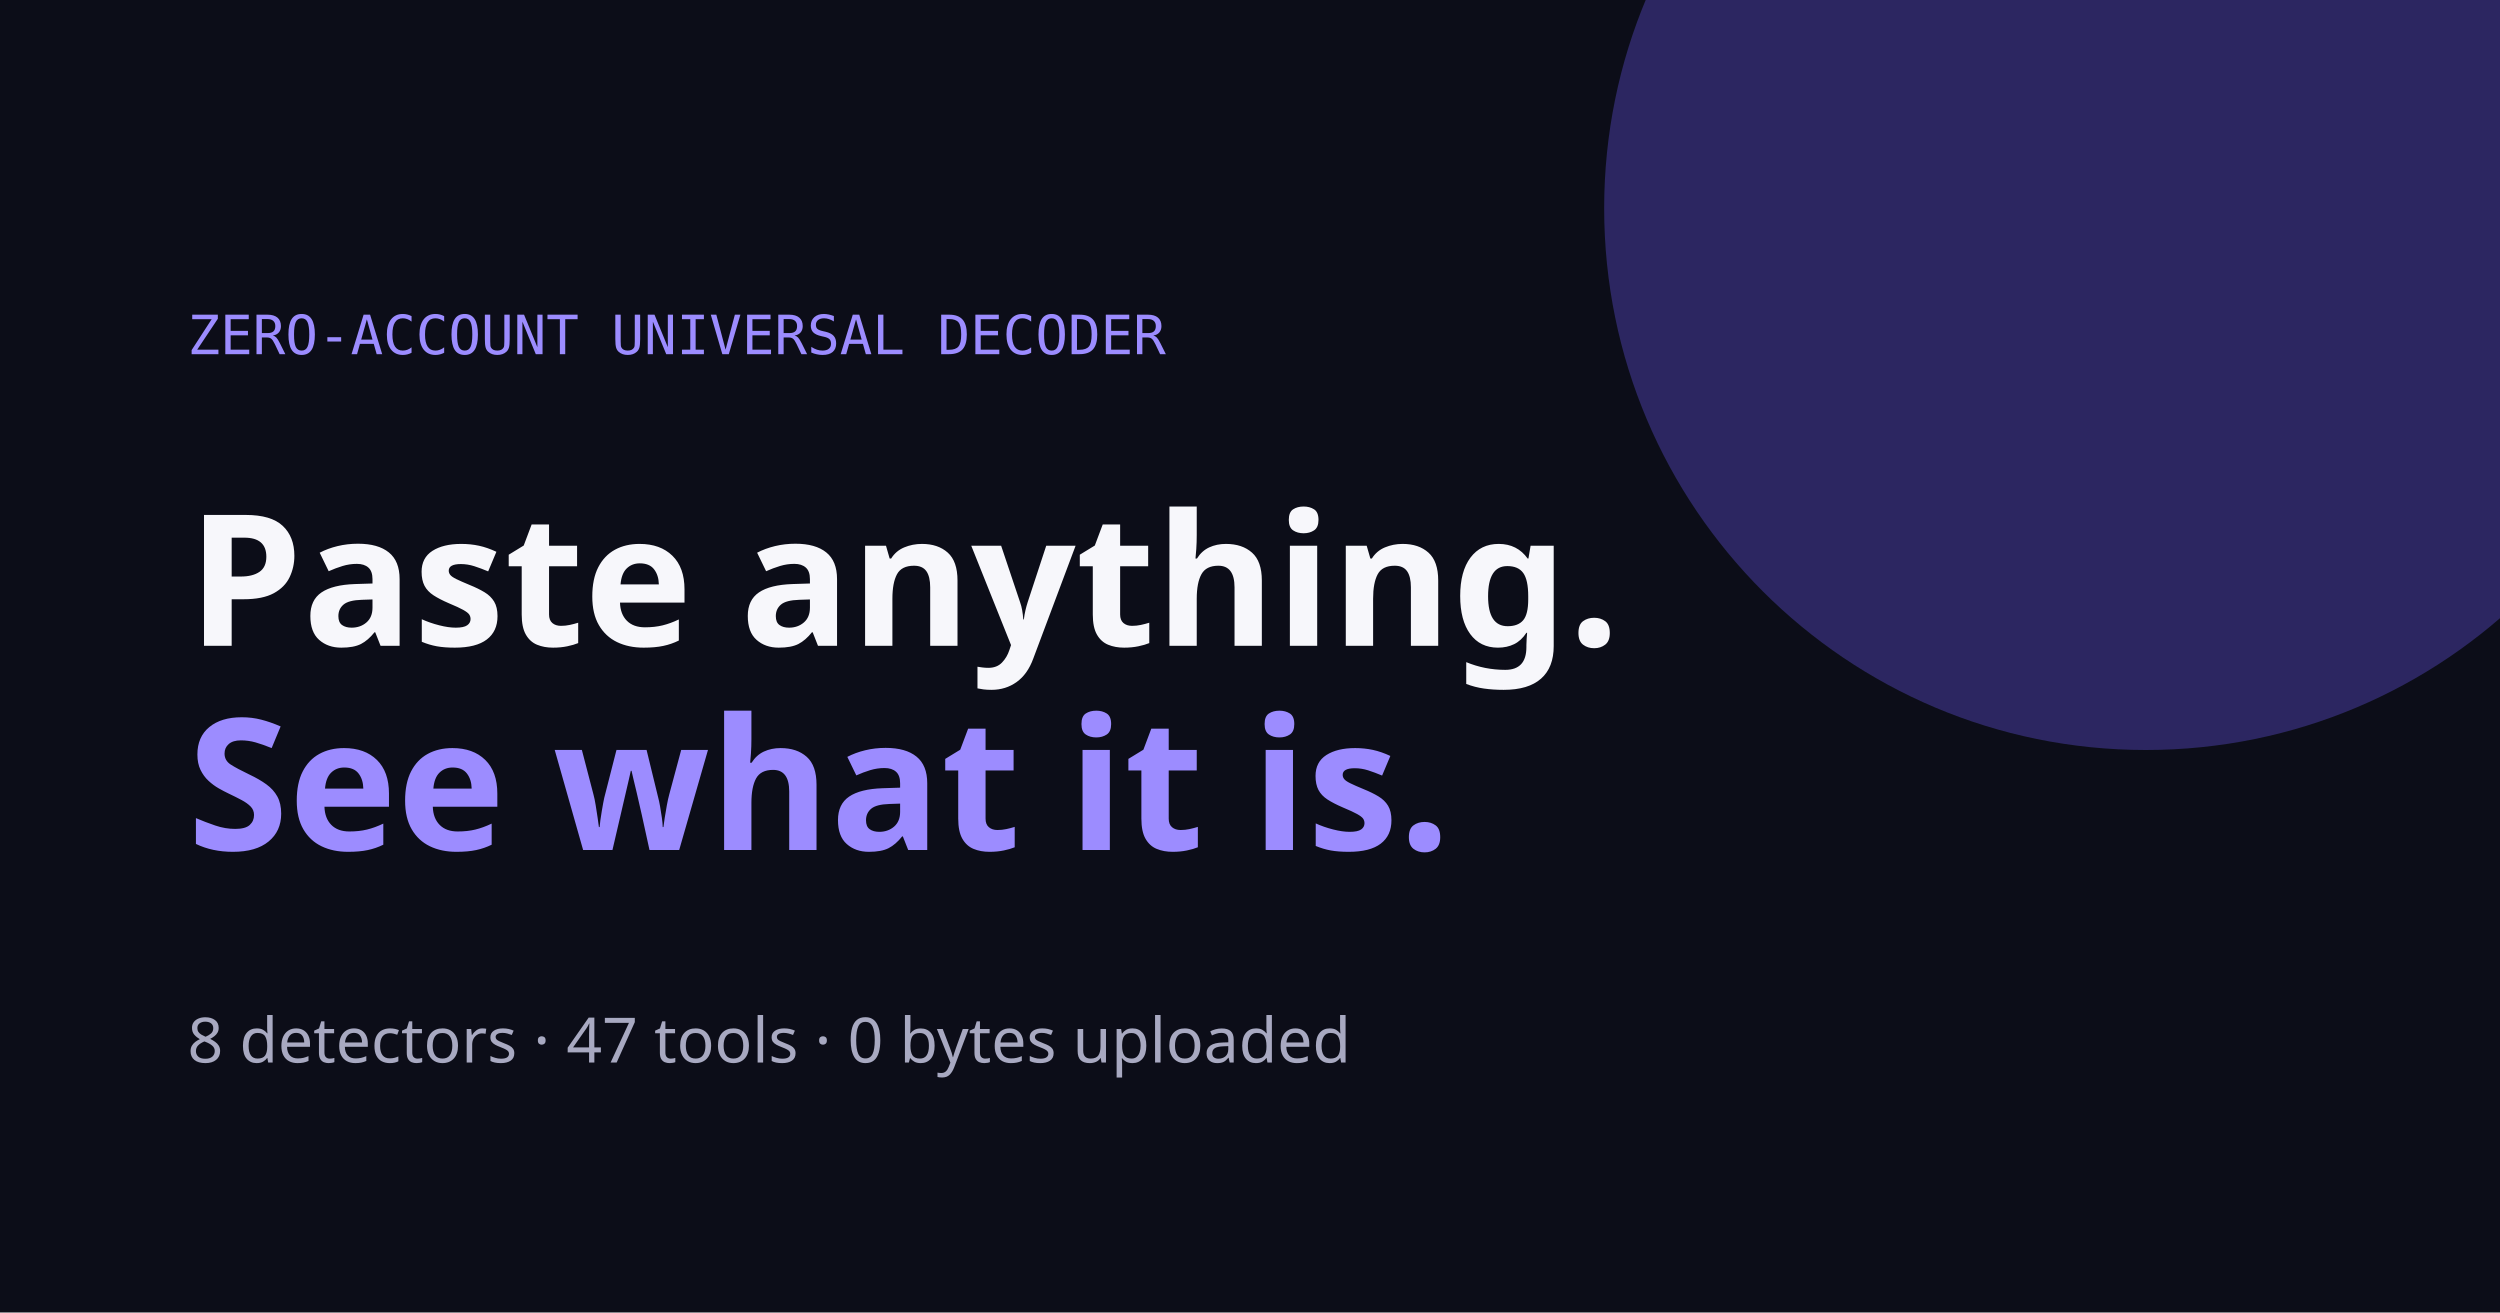
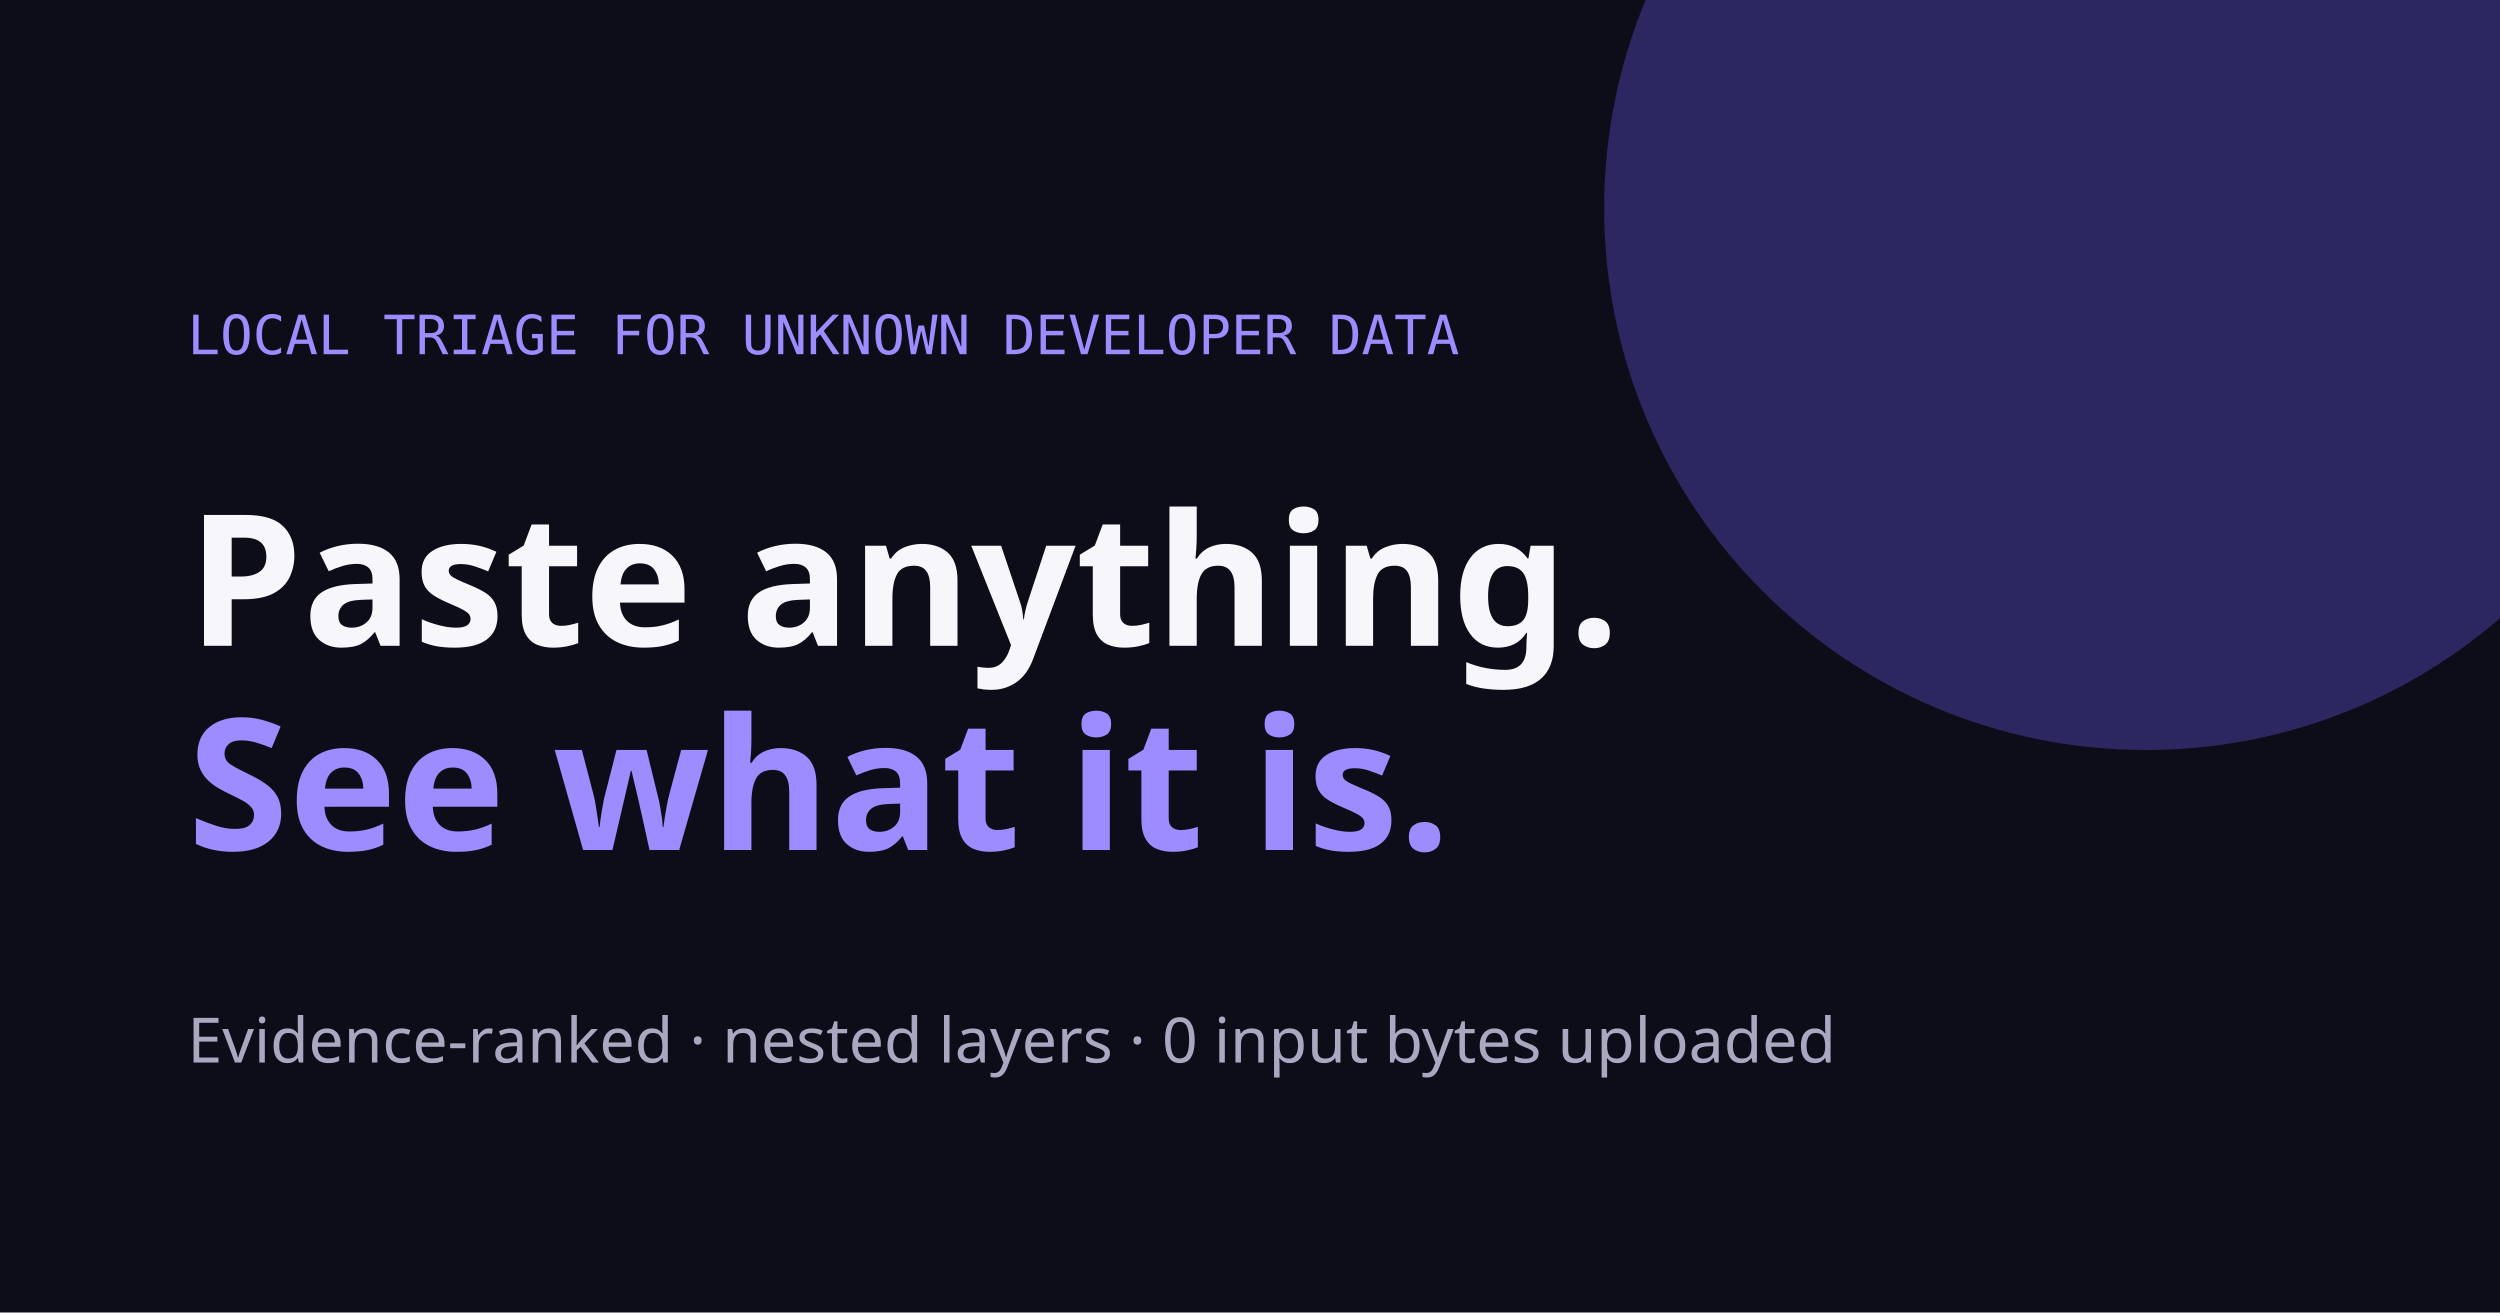
<svg xmlns="http://www.w3.org/2000/svg" viewBox="0 0 1200 630">
  <rect width="1200" height="630" fill="#0c0d18" />
  <circle cx="1030" cy="100" r="260" fill="#6657e8" opacity=".35" />
-   <text x="90" y="170" fill="#9c8cff" font-family="ui-monospace,monospace" font-size="26">ZERO-ACCOUNT UNIVERSAL DECODER</text>
+   <text x="90" y="170" fill="#9c8cff" font-family="ui-monospace,monospace" font-size="26">LOCAL TRIAGE FOR UNKNOWN DEVELOPER DATA</text>
  <text x="90" y="310" fill="#f7f7fb" font-family="system-ui,sans-serif" font-size="88" font-weight="750">Paste anything.</text>
  <text x="90" y="408" fill="#9c8cff" font-family="system-ui,sans-serif" font-size="88" font-weight="750">See what it is.</text>
-   <text x="90" y="510" fill="#a8a9c1" font-family="system-ui,sans-serif" font-size="30">8 detectors · 47 tools · 0 bytes uploaded</text>
+   <text x="90" y="510" fill="#a8a9c1" font-family="system-ui,sans-serif" font-size="30">Evidence-ranked · nested layers · 0 input bytes uploaded</text>
</svg>
